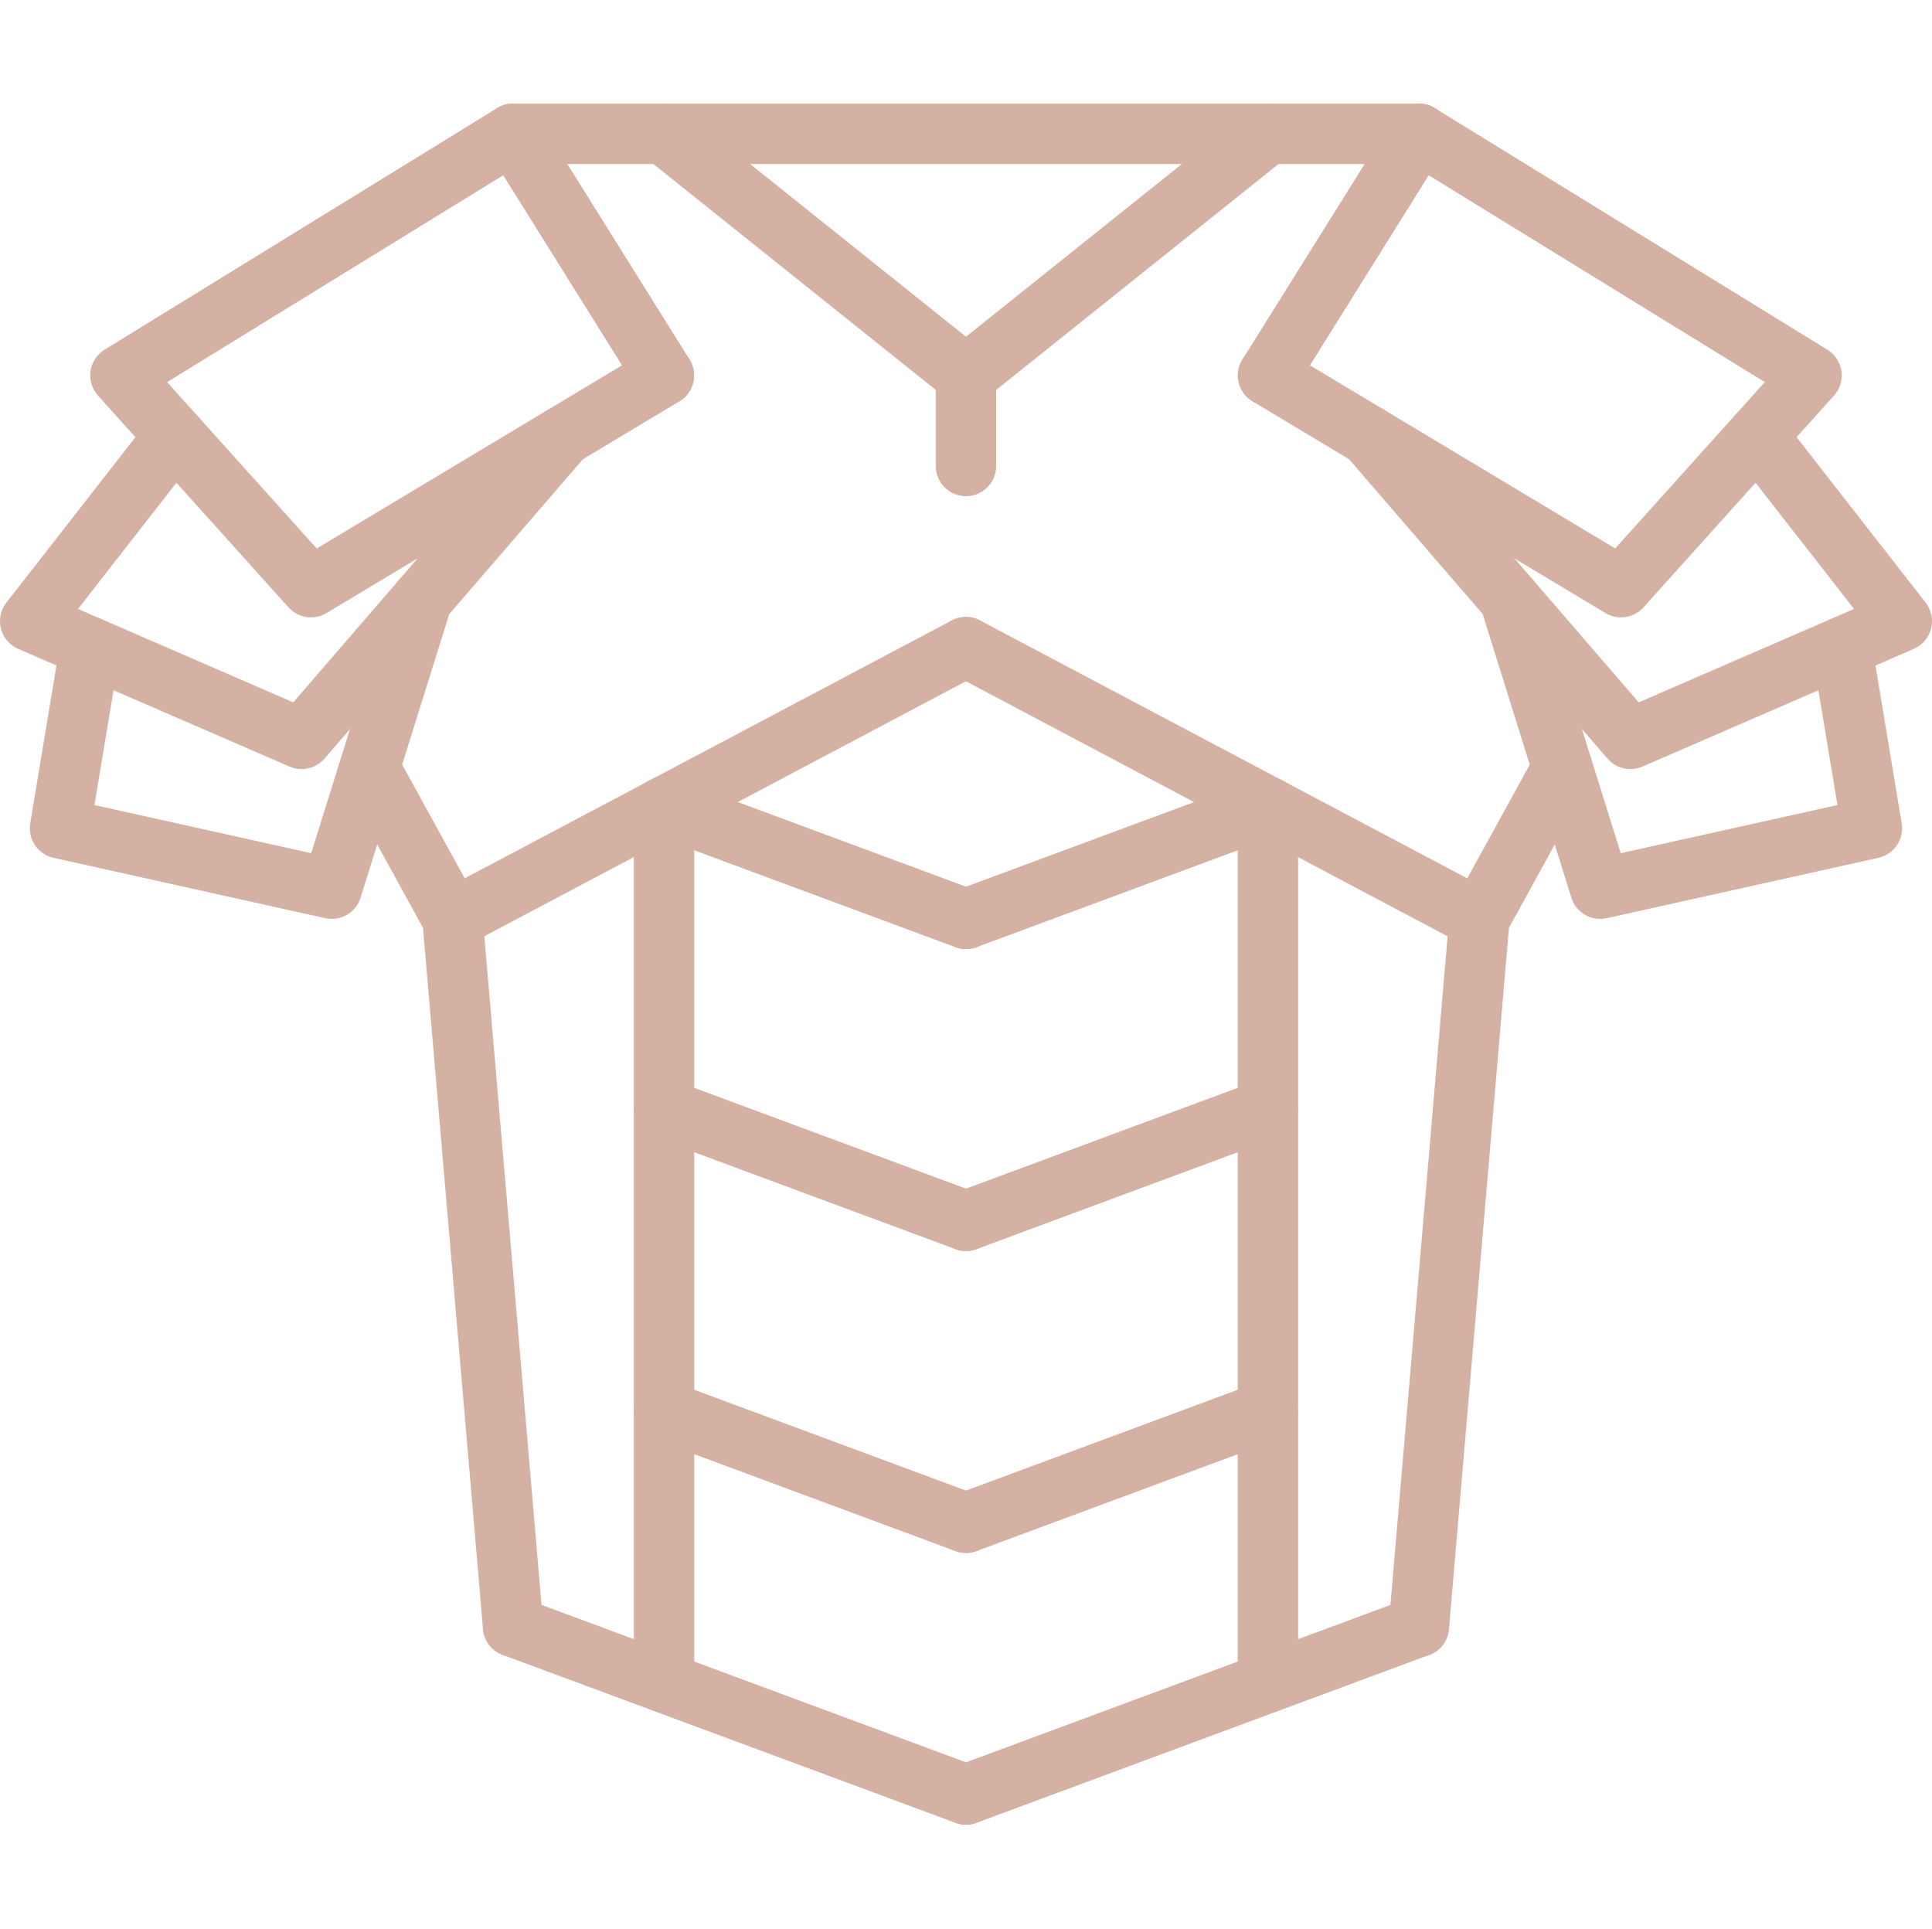
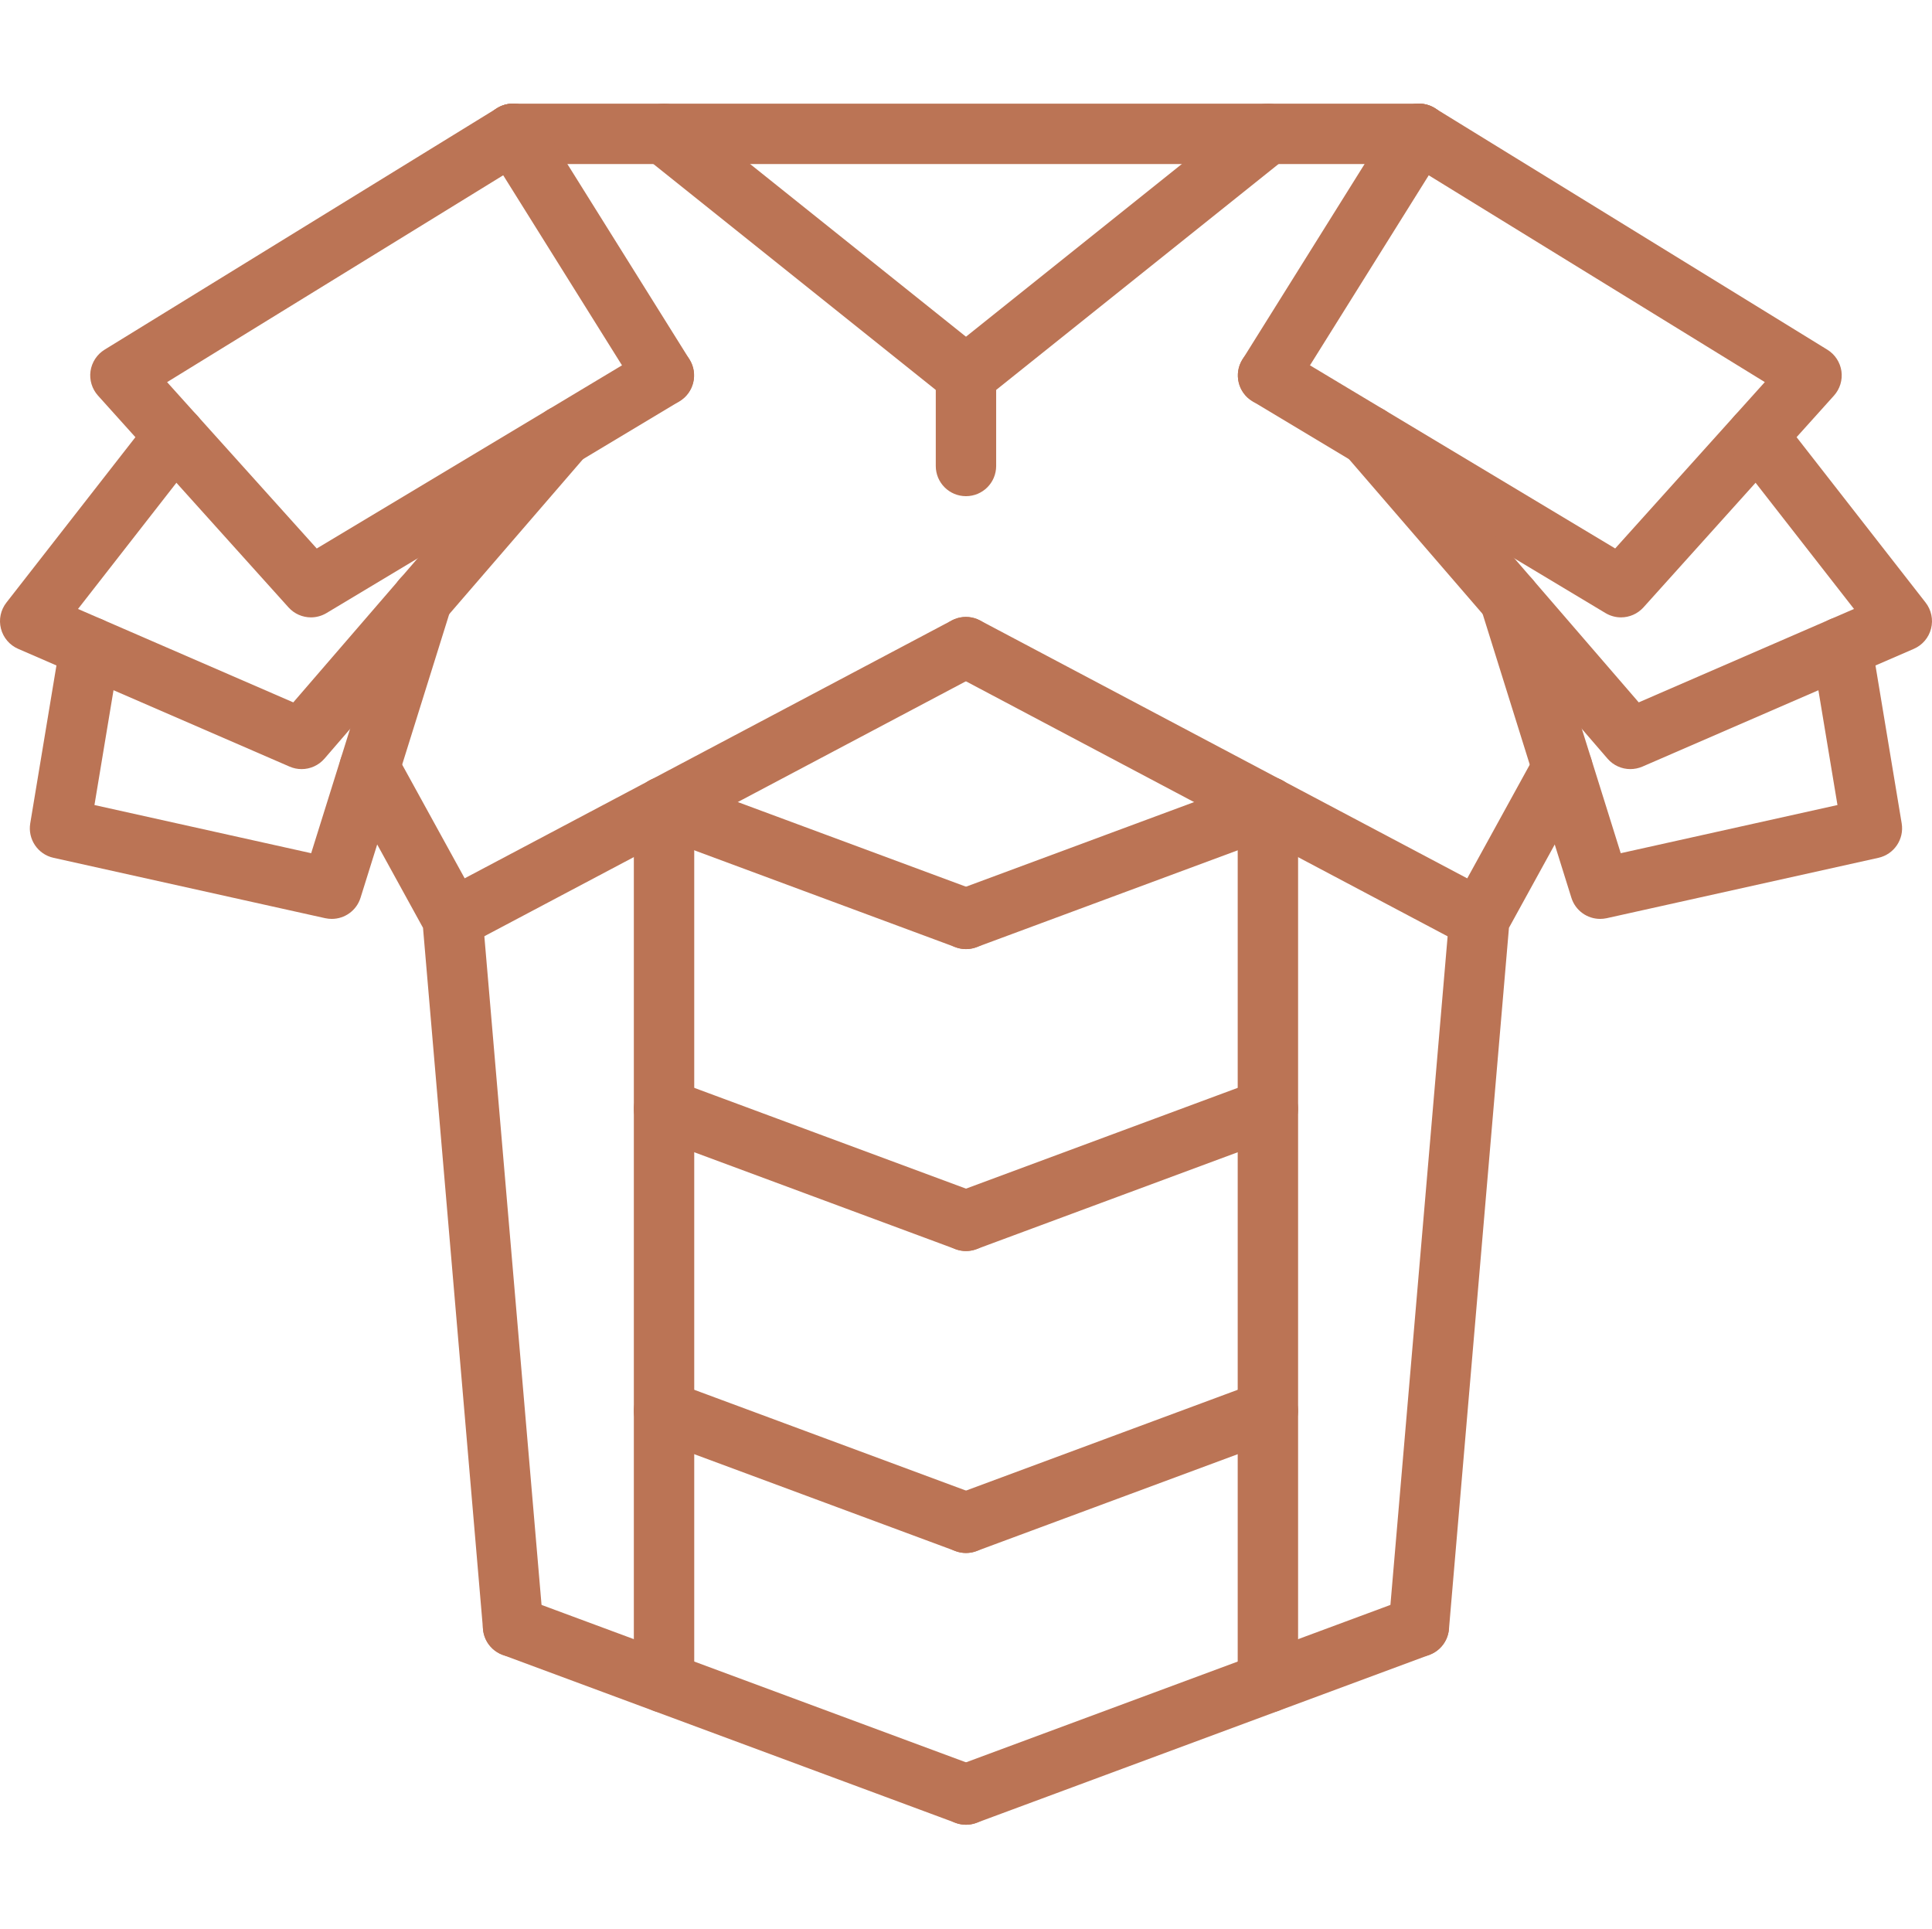
- <svg xmlns="http://www.w3.org/2000/svg" viewBox="0 -27 511.907 511" fill="#D4B1A2">
+ <svg xmlns="http://www.w3.org/2000/svg" viewBox="0 -27 511.907 511" fill="#bb7455">
  <path d="m135.938 411.957c-4.109 0-7.605-3.152-7.961-7.32l-15.895-185.809-21.168-38.512c-2.137-3.863-.719-8.734 3.16-10.855 3.855-2.129 8.734-.719 10.855 3.16l21.992 40c.535.977.863 2.059.961 3.168l16.039 187.496c.375 4.402-2.879 8.273-7.289 8.648-.23.016-.469.023-.695.023zm0 0" />
  <path d="m82.387 136.574c-2.199 0-4.383-.914-5.945-2.648l-50.48-56.113c-1.582-1.766-2.312-4.145-1.977-6.496.348-2.352 1.715-4.43 3.73-5.672l104-64c3.773-2.32 8.688-1.152 11.008 2.617 2.312 3.77 1.145 8.695-2.617 11.008l-95.832 58.977 39.648 44.078 87.863-52.719c3.801-2.281 8.715-1.039 10.977 2.746 2.273 3.789 1.047 8.703-2.742 10.973l-93.52 56.113c-1.281.762-2.707 1.137-4.113 1.137zm0 0" />
  <path d="m79.906 176.773c-1.078 0-2.16-.215-3.184-.664l-71.914-31.199c-2.262-.984-3.949-2.961-4.559-5.359-.617-2.402-.078-4.945 1.449-6.898l38.305-49.109c2.703-3.488 7.734-4.113 11.223-1.387 3.488 2.715 4.105 7.746 1.383 11.227l-31.941 40.961 57.039 24.75 65.488-75.855c2.871-3.359 7.941-3.719 11.277-.832 3.344 2.879 3.723 7.938.832 11.281l-69.328 80.309c-1.566 1.809-3.797 2.777-6.07 2.777zm0 0" />
  <path d="m87.914 216.461c-.574 0-1.168-.062-1.742-.184l-72-16c-4.152-.918-6.852-4.926-6.16-9.129l7.965-48c.723-4.359 4.852-7.328 9.203-6.574 4.359.719 7.301 4.84 6.574 9.199l-6.727 40.52 57.422 12.762 21.816-69.746c1.312-4.215 5.777-6.574 10.023-5.238 4.211 1.312 6.562 5.809 5.242 10.023l-24 76.762c-1.059 3.391-4.184 5.605-7.617 5.605zm0 0" />
  <path d="m375.953 411.957c-.223 0-.465-.008-.688-.031-4.406-.375-7.664-4.246-7.289-8.648l16.043-187.496c.094-1.121.422-2.191.957-3.168l21.992-40c2.129-3.871 7.008-5.281 10.859-3.16 3.871 2.129 5.285 6.992 3.156 10.855l-21.168 38.512-15.895 185.809c-.359 4.176-3.855 7.328-7.969 7.328zm0 0" />
  <path d="m429.508 136.574c-1.418 0-2.832-.375-4.121-1.145l-93.52-56.113c-3.793-2.27-5.016-7.184-2.746-10.973 2.273-3.785 7.176-5.027 10.977-2.746l87.863 52.719 39.648-44.078-95.824-58.961c-3.758-2.312-4.926-7.238-2.613-11.008 2.301-3.77 7.215-4.938 11.008-2.617l104 64c2.016 1.242 3.383 3.32 3.727 5.672.336 2.355-.391 4.73-1.977 6.496l-50.48 56.113c-1.559 1.719-3.734 2.641-5.941 2.641zm0 0" />
  <path d="m431.984 176.773c-2.27 0-4.504-.969-6.055-2.777l-69.328-80.309c-2.887-3.344-2.512-8.402.832-11.281 3.336-2.887 8.402-2.527 11.281.832l65.488 75.855 57.039-24.75-31.945-40.961c-2.719-3.488-2.102-8.512 1.387-11.227 3.48-2.727 8.512-2.102 11.223 1.387l38.305 49.109c1.52 1.953 2.062 4.504 1.445 6.898-.605 2.398-2.293 4.375-4.559 5.359l-71.91 31.199c-1.051.449-2.129.664-3.203.664zm0 0" />
  <path d="m423.977 216.461c-3.43 0-6.559-2.207-7.621-5.605l-24-76.762c-1.32-4.215 1.031-8.711 5.238-10.023 4.242-1.328 8.703 1.031 10.023 5.238l21.816 69.746 57.426-12.762-6.73-40.52c-.727-4.359 2.219-8.488 6.578-9.199 4.43-.801 8.488 2.223 9.199 6.574l7.969 48c.695 4.195-2.008 8.203-6.16 9.129l-72 16c-.578.121-1.16.184-1.738.184zm0 0" />
  <path d="m375.984 16.461h-240.078c-4.426 0-8-3.574-8-8 0-4.422 3.574-8 8-8h240.078c4.426 0 8 3.578 8 8 0 4.426-3.574 8-8 8zm0 0" />
  <path d="m119.914 224.461c-2.863 0-5.641-1.543-7.078-4.254-2.074-3.906-.578-8.746 3.328-10.816l136-72c3.918-2.074 8.742-.57 10.812 3.328 2.074 3.902.578 8.742-3.328 10.816l-136 72c-1.199.629-2.477.926-3.734.926zm0 0" />
  <path d="m391.938 224.461c-1.254 0-2.535-.297-3.734-.926l-136-72c-3.906-2.074-5.402-6.906-3.328-10.816 2.07-3.898 6.887-5.402 10.816-3.328l136 72c3.902 2.07 5.398 6.902 3.328 10.816-1.441 2.711-4.219 4.254-7.082 4.254zm0 0" />
  <path d="m255.945 224.461c-.918 0-1.863-.16-2.781-.504l-80-29.672c-4.145-1.535-6.258-6.145-4.723-10.281 1.527-4.141 6.145-6.262 10.281-4.719l80 29.672c4.145 1.535 6.254 6.145 4.719 10.281-1.191 3.23-4.246 5.223-7.496 5.223zm0 0" />
  <path d="m255.945 224.461c-3.246 0-6.305-1.992-7.504-5.215-1.535-4.145.578-8.746 4.723-10.281l80-29.672c4.141-1.543 8.742.578 10.277 4.723 1.535 4.141-.574 8.742-4.719 10.277l-80 29.672c-.914.336-1.855.496-2.777.496zm0 0" />
  <path d="m255.945 304.461c-.918 0-1.863-.16-2.781-.504l-80-29.672c-4.145-1.535-6.258-6.145-4.723-10.281 1.527-4.141 6.145-6.27 10.281-4.719l80 29.672c4.145 1.535 6.254 6.145 4.719 10.281-1.191 3.23-4.246 5.223-7.496 5.223zm0 0" />
  <path d="m255.945 304.461c-3.246 0-6.305-1.992-7.504-5.215-1.535-4.145.578-8.746 4.723-10.281l80-29.672c4.141-1.559 8.742.578 10.277 4.723 1.535 4.141-.574 8.742-4.719 10.277l-80 29.672c-.914.336-1.855.496-2.777.496zm0 0" />
  <path d="m255.945 384.461c-.918 0-1.863-.16-2.781-.504l-80-29.672c-4.145-1.535-6.258-6.145-4.723-10.281 1.527-4.141 6.145-6.262 10.281-4.719l80 29.672c4.145 1.535 6.254 6.145 4.719 10.281-1.191 3.23-4.246 5.223-7.496 5.223zm0 0" />
  <path d="m255.945 384.461c-3.246 0-6.305-1.992-7.504-5.215-1.535-4.145.578-8.746 4.723-10.281l80-29.672c4.141-1.543 8.742.578 10.277 4.723 1.535 4.141-.574 8.742-4.719 10.277l-80 29.672c-.914.336-1.855.496-2.777.496zm0 0" />
  <path d="m255.945 456.461c-.918 0-1.863-.16-2.781-.504l-120-44.504c-4.145-1.535-6.258-6.145-4.723-10.281 1.527-4.141 6.16-6.277 10.281-4.719l120 44.504c4.145 1.535 6.254 6.145 4.719 10.281-1.191 3.23-4.246 5.223-7.496 5.223zm0 0" />
  <path d="m255.945 456.461c-3.246 0-6.305-1.992-7.504-5.215-1.535-4.145.578-8.746 4.723-10.281l120-44.504c4.141-1.559 8.75.578 10.277 4.723 1.535 4.141-.574 8.742-4.719 10.277l-120 44.504c-.914.336-1.855.496-2.777.496zm0 0" />
  <path d="m175.914 80.461c-2.664 0-5.273-1.328-6.793-3.758l-40-64c-2.344-3.754-1.199-8.688 2.535-11.023 3.762-2.355 8.684-1.211 11.027 2.535l40 64c2.344 3.75 1.199 8.688-2.539 11.023-1.316.832-2.781 1.223-4.23 1.223zm0 0" />
  <path d="m335.977 80.461c-1.445 0-2.91-.391-4.23-1.215-3.742-2.336-4.879-7.273-2.535-11.023l40-64c2.336-3.754 7.27-4.891 11.023-2.535 3.742 2.336 4.879 7.27 2.535 11.023l-40 64c-1.52 2.422-4.129 3.75-6.793 3.75zm0 0" />
  <path d="m255.938 80.461c-1.75 0-3.512-.566-4.992-1.75l-80-64c-3.445-2.77-4.008-7.801-1.246-11.25 2.773-3.43 7.801-4.008 11.246-1.246l80 64c3.449 2.766 4.008 7.801 1.25 11.246-1.586 1.969-3.906 3-6.258 3zm0 0" />
  <path d="m255.953 80.461c-2.352 0-4.672-1.023-6.254-3-2.762-3.457-2.191-8.488 1.246-11.246l80-64c3.465-2.77 8.496-2.199 11.25 1.246 2.75 3.449 2.191 8.488-1.25 11.25l-80 64c-1.48 1.184-3.238 1.75-4.992 1.75zm0 0" />
  <path d="m255.945 104.461c-4.422 0-8-3.574-8-8v-24c0-4.422 3.578-8 8-8 4.426 0 8 3.578 8 8v24c0 4.426-3.574 8-8 8zm0 0" />
  <path d="m175.945 426.773c-4.422 0-8-3.574-8-8v-231.984c0-4.422 3.578-8 8-8 4.426 0 8 3.578 8 8v231.984c0 4.426-3.574 8-8 8zm0 0" />
  <path d="m335.945 426.773c-4.422 0-8-3.574-8-8v-231.984c0-4.422 3.578-8 8-8 4.426 0 8 3.578 8 8v231.984c0 4.426-3.574 8-8 8zm0 0" />
</svg>
